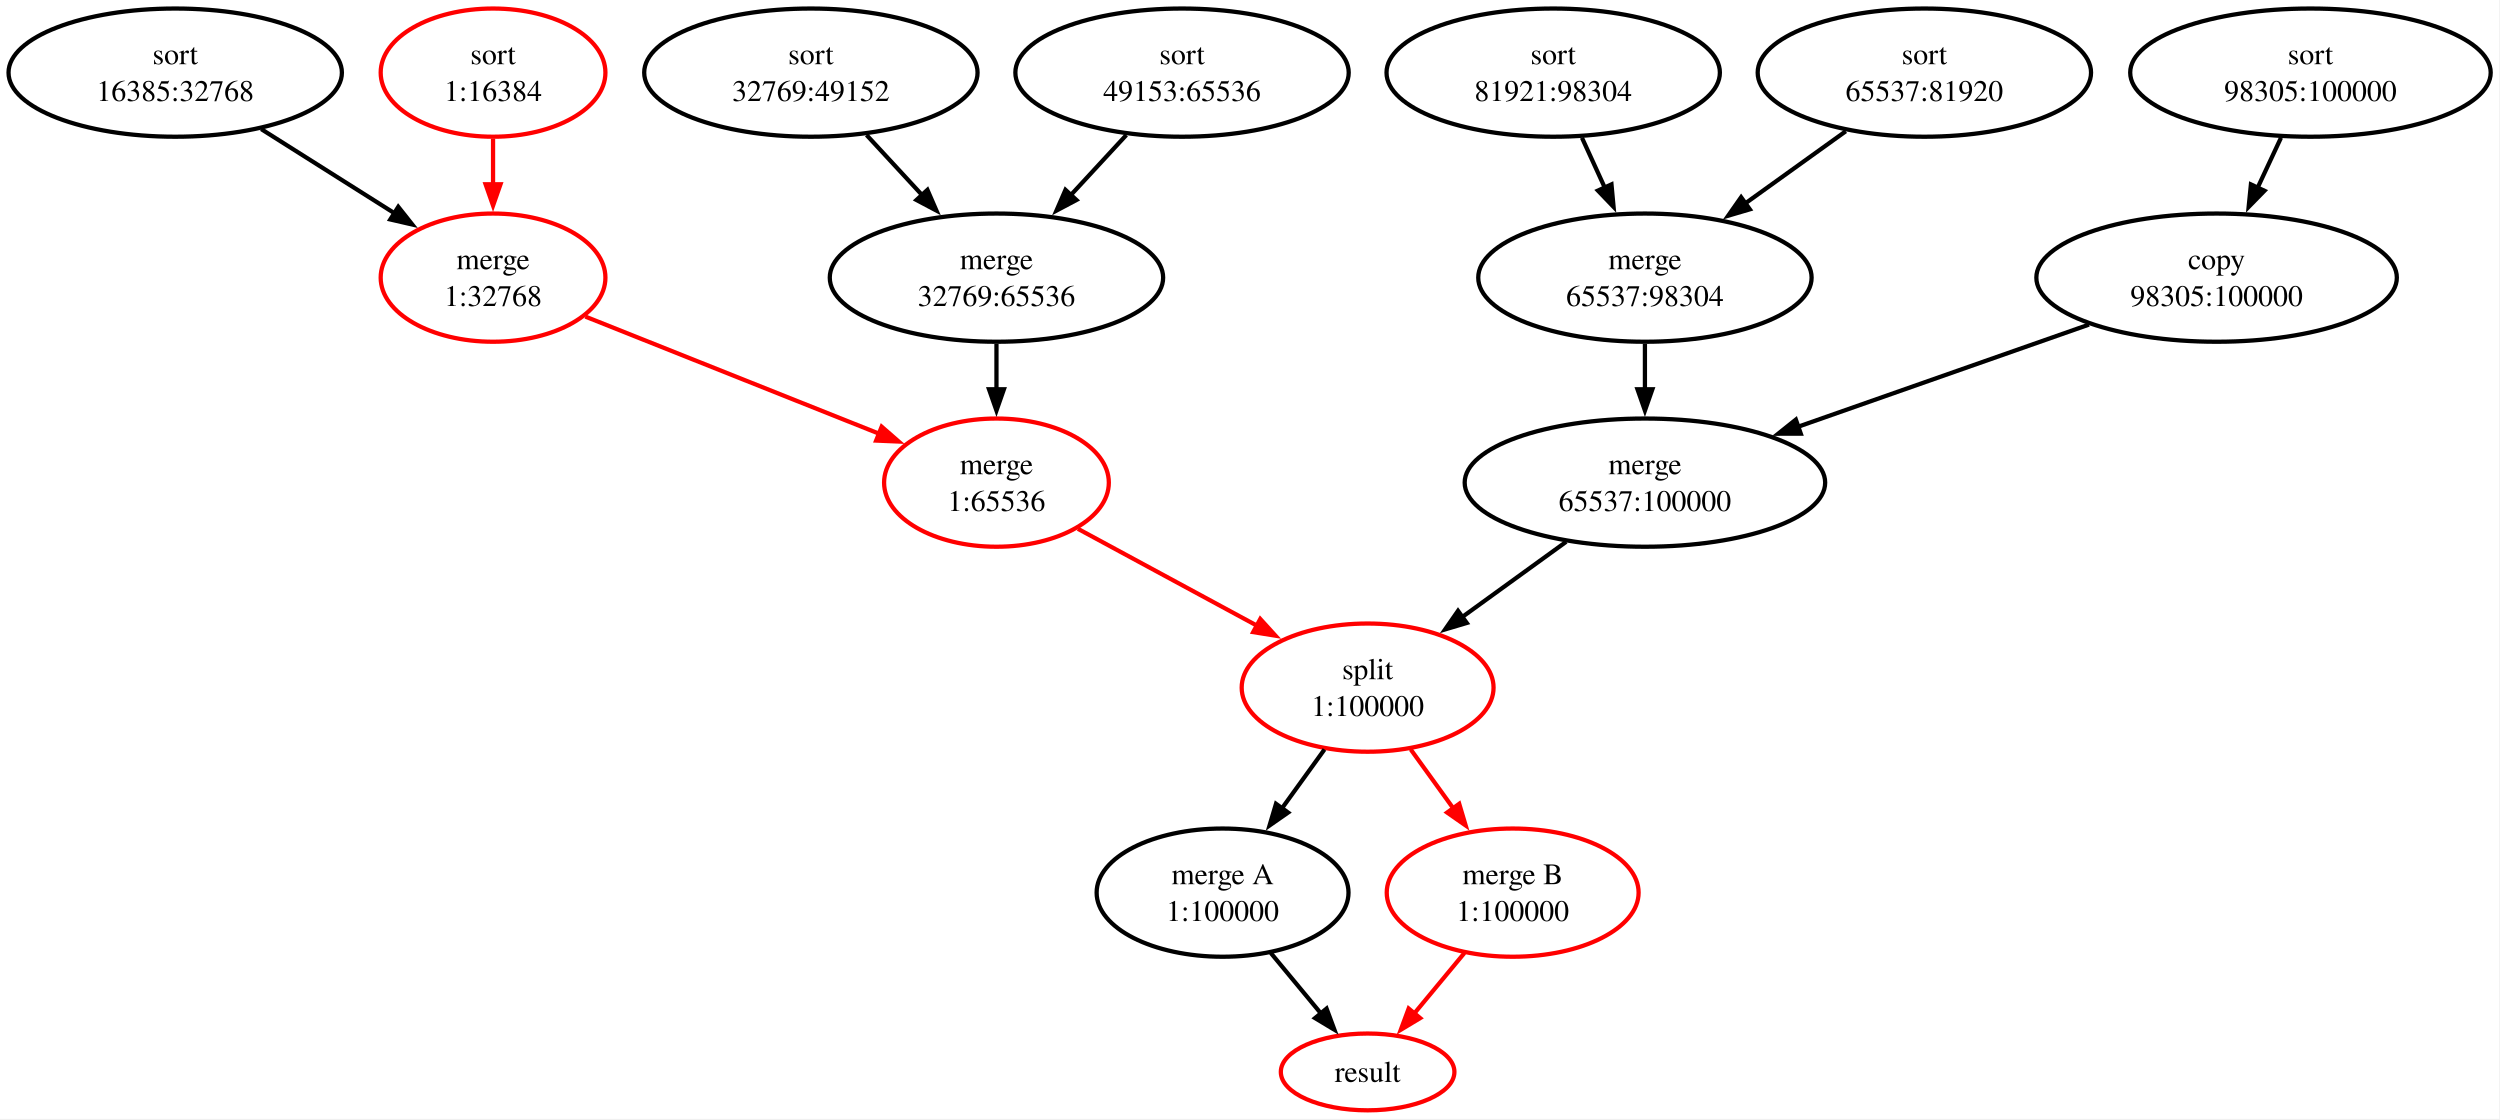
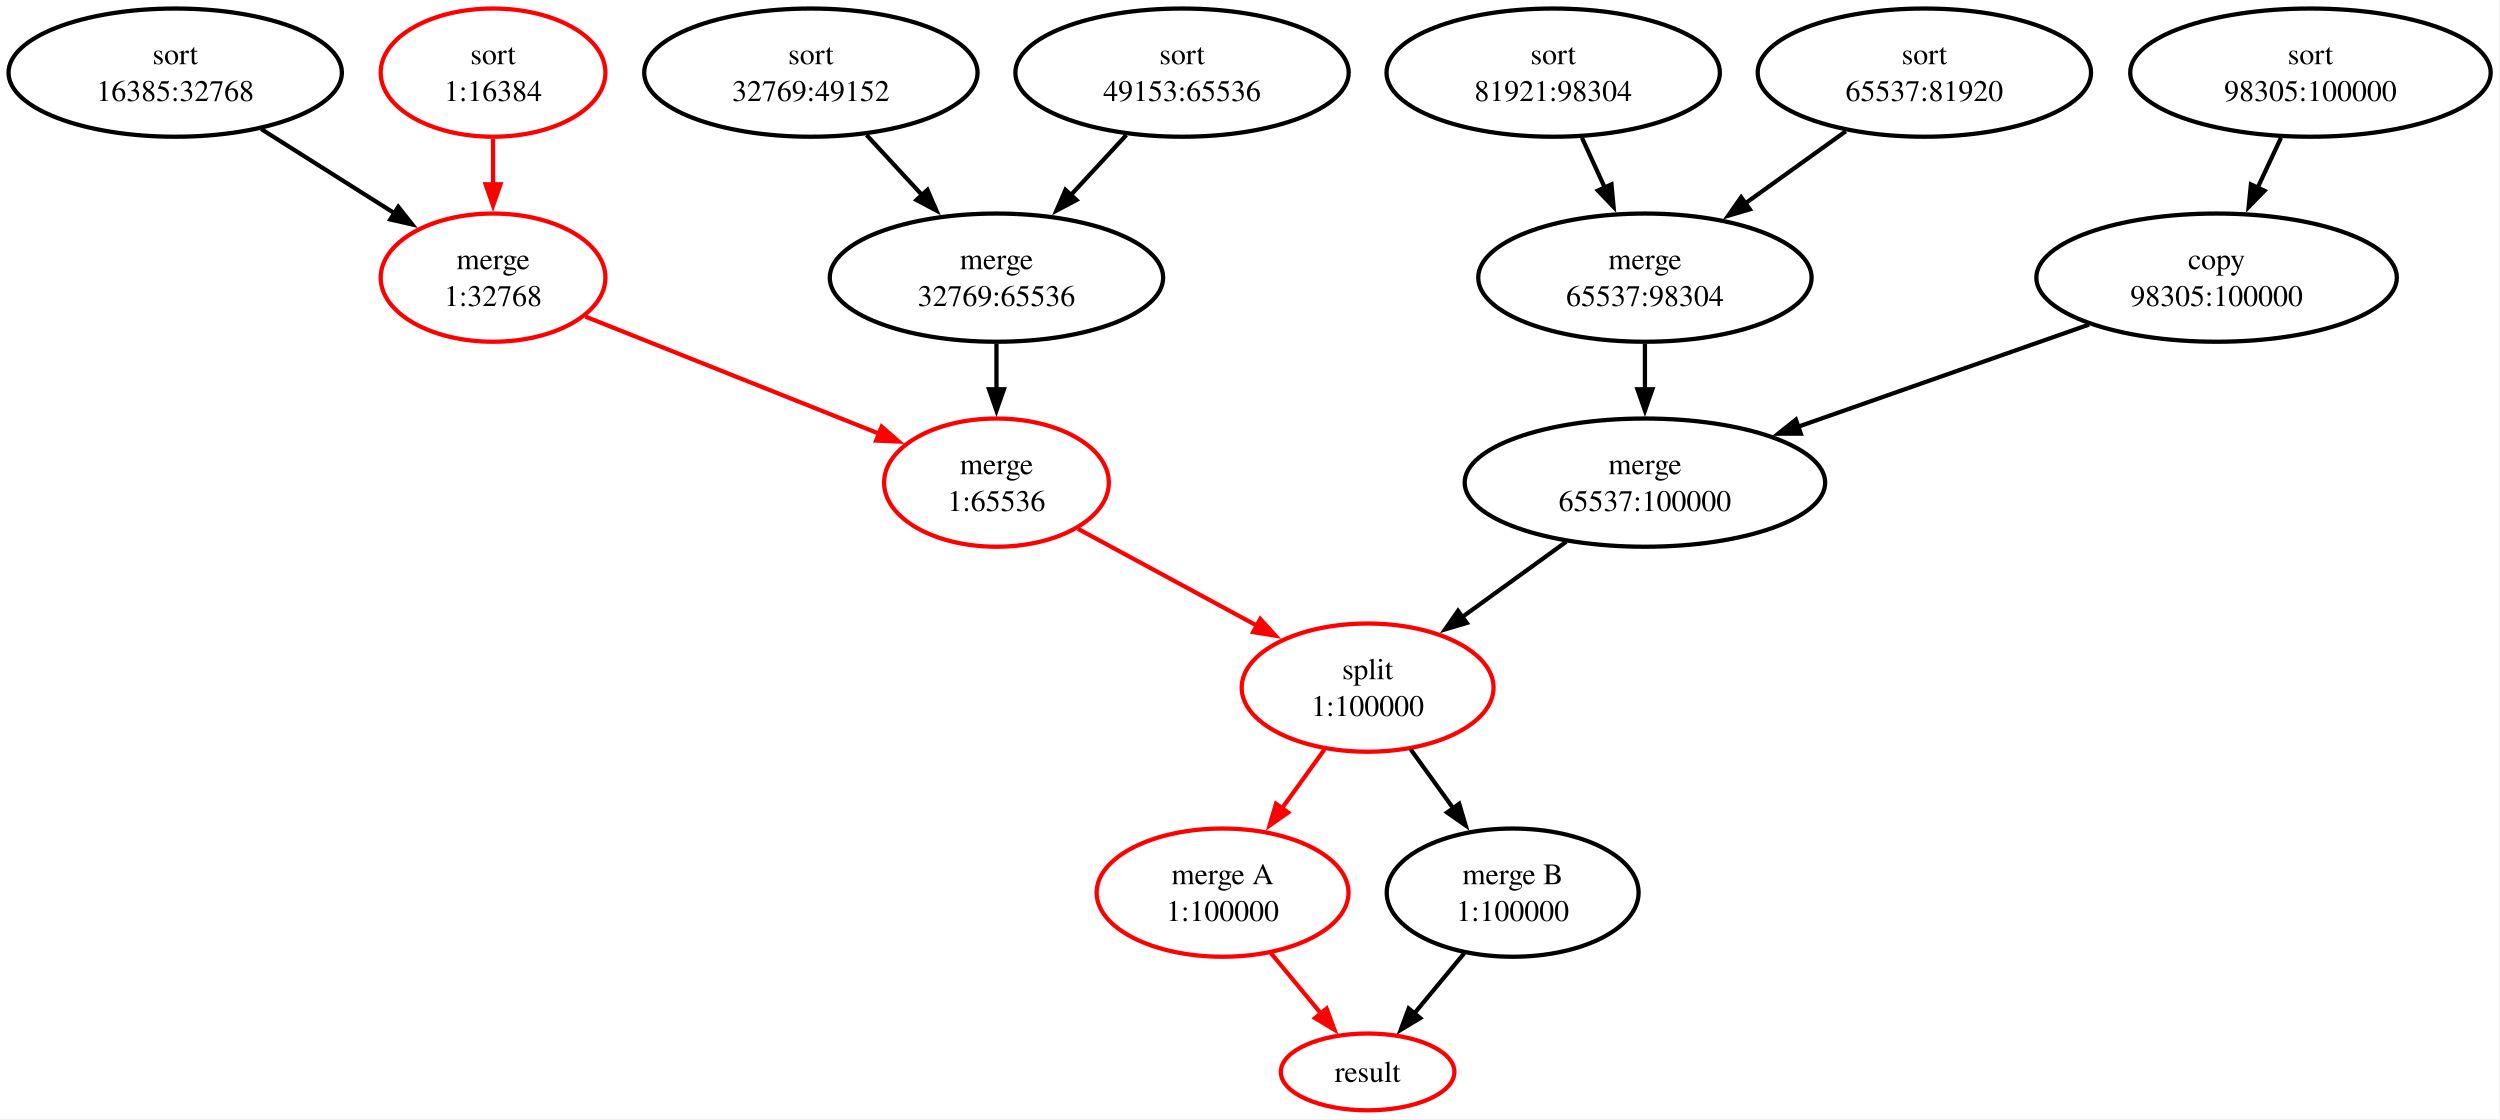
<svg xmlns="http://www.w3.org/2000/svg" width="1172pt" height="525pt" viewBox="0.00 0.00 1172.00 525.00">
  <g id="graph0" class="graph" transform="scale(1 1) rotate(0) translate(4 520.52)">
    <polygon fill="white" stroke="none" points="-4,4 -4,-520.52 1167.63,-520.52 1167.63,4 -4,4" />
    <g id="node1" class="node">
      <ellipse fill="none" stroke="red" stroke-width="2" cx="227.14" cy="-486.47" rx="52.68" ry="30.05" />
      <text xml:space="preserve" text-anchor="middle" x="227.14" y="-490.42" font-family="Times,serif" font-size="14.00">sort</text>
      <text xml:space="preserve" text-anchor="middle" x="227.14" y="-473.17" font-family="Times,serif" font-size="14.00">1:16384</text>
    </g>
    <g id="node8" class="node">
      <ellipse fill="none" stroke="red" stroke-width="2" cx="227.14" cy="-390.36" rx="52.68" ry="30.05" />
      <text xml:space="preserve" text-anchor="middle" x="227.14" y="-394.31" font-family="Times,serif" font-size="14.00">merge</text>
      <text xml:space="preserve" text-anchor="middle" x="227.14" y="-377.06" font-family="Times,serif" font-size="14.00">1:32768</text>
    </g>
    <g id="edge2" class="edge">
      <path fill="none" stroke="red" stroke-width="2" d="M227.14,-455.43C227.14,-448.58 227.14,-441.16 227.14,-433.89" />
      <polygon fill="red" stroke="red" stroke-width="2" points="230.64,-434.14 227.14,-424.14 223.64,-434.14 230.64,-434.14" />
    </g>
    <g id="node2" class="node">
      <ellipse fill="none" stroke="black" stroke-width="2" cx="78.14" cy="-486.47" rx="78.14" ry="30.05" />
      <text xml:space="preserve" text-anchor="middle" x="78.14" y="-490.42" font-family="Times,serif" font-size="14.00">sort</text>
      <text xml:space="preserve" text-anchor="middle" x="78.14" y="-473.17" font-family="Times,serif" font-size="14.00">16385:32768</text>
    </g>
    <g id="edge1" class="edge">
      <path fill="none" stroke="black" stroke-width="2" d="M118.46,-460C137.8,-447.79 161.07,-433.09 181.1,-420.44" />
      <polygon fill="black" stroke="black" stroke-width="2" points="182.71,-423.56 189.3,-415.26 178.97,-417.64 182.71,-423.56" />
    </g>
    <g id="node3" class="node">
      <ellipse fill="none" stroke="black" stroke-width="2" cx="376.14" cy="-486.47" rx="78.14" ry="30.05" />
      <text xml:space="preserve" text-anchor="middle" x="376.14" y="-490.42" font-family="Times,serif" font-size="14.00">sort</text>
      <text xml:space="preserve" text-anchor="middle" x="376.14" y="-473.17" font-family="Times,serif" font-size="14.00">32769:49152</text>
    </g>
    <g id="node9" class="node">
      <ellipse fill="none" stroke="black" stroke-width="2" cx="463.14" cy="-390.36" rx="78.14" ry="30.05" />
      <text xml:space="preserve" text-anchor="middle" x="463.14" y="-394.31" font-family="Times,serif" font-size="14.00">merge</text>
      <text xml:space="preserve" text-anchor="middle" x="463.14" y="-377.06" font-family="Times,serif" font-size="14.00">32769:65536</text>
    </g>
    <g id="edge3" class="edge">
      <path fill="none" stroke="black" stroke-width="2" d="M402.24,-457.23C410.41,-448.39 419.56,-438.49 428.24,-429.11" />
      <polygon fill="black" stroke="black" stroke-width="2" points="430.78,-431.52 435,-421.8 425.64,-426.77 430.78,-431.52" />
    </g>
    <g id="node4" class="node">
      <ellipse fill="none" stroke="black" stroke-width="2" cx="550.14" cy="-486.47" rx="78.14" ry="30.05" />
      <text xml:space="preserve" text-anchor="middle" x="550.14" y="-490.42" font-family="Times,serif" font-size="14.00">sort</text>
      <text xml:space="preserve" text-anchor="middle" x="550.14" y="-473.17" font-family="Times,serif" font-size="14.00">49153:65536</text>
    </g>
    <g id="edge4" class="edge">
      <path fill="none" stroke="black" stroke-width="2" d="M524.03,-457.23C515.86,-448.39 506.71,-438.49 498.03,-429.11" />
      <polygon fill="black" stroke="black" stroke-width="2" points="500.63,-426.77 491.27,-421.8 495.49,-431.52 500.63,-426.77" />
    </g>
    <g id="node5" class="node">
      <ellipse fill="none" stroke="black" stroke-width="2" cx="898.14" cy="-486.47" rx="78.14" ry="30.05" />
      <text xml:space="preserve" text-anchor="middle" x="898.14" y="-490.42" font-family="Times,serif" font-size="14.00">sort</text>
      <text xml:space="preserve" text-anchor="middle" x="898.14" y="-473.17" font-family="Times,serif" font-size="14.00">65537:81920</text>
    </g>
    <g id="node10" class="node">
      <ellipse fill="none" stroke="black" stroke-width="2" cx="767.14" cy="-390.36" rx="78.14" ry="30.05" />
      <text xml:space="preserve" text-anchor="middle" x="767.14" y="-394.31" font-family="Times,serif" font-size="14.00">merge</text>
      <text xml:space="preserve" text-anchor="middle" x="767.14" y="-377.06" font-family="Times,serif" font-size="14.00">65537:98304</text>
    </g>
    <g id="edge6" class="edge">
      <path fill="none" stroke="black" stroke-width="2" d="M861.3,-459C846.66,-448.49 829.65,-436.27 814.14,-425.13" />
      <polygon fill="black" stroke="black" stroke-width="2" points="816.32,-422.39 806.16,-419.4 812.24,-428.07 816.32,-422.39" />
    </g>
    <g id="node6" class="node">
      <ellipse fill="none" stroke="black" stroke-width="2" cx="724.14" cy="-486.47" rx="78.14" ry="30.05" />
      <text xml:space="preserve" text-anchor="middle" x="724.14" y="-490.42" font-family="Times,serif" font-size="14.00">sort</text>
      <text xml:space="preserve" text-anchor="middle" x="724.14" y="-473.17" font-family="Times,serif" font-size="14.00">81921:98304</text>
    </g>
    <g id="edge5" class="edge">
      <path fill="none" stroke="black" stroke-width="2" d="M737.62,-455.95C741.02,-448.51 744.74,-440.38 748.35,-432.48" />
      <polygon fill="black" stroke="black" stroke-width="2" points="751.46,-434.08 752.44,-423.53 745.1,-431.17 751.46,-434.08" />
    </g>
    <g id="node7" class="node">
      <ellipse fill="none" stroke="black" stroke-width="2" cx="1079.14" cy="-486.47" rx="84.5" ry="30.05" />
      <text xml:space="preserve" text-anchor="middle" x="1079.14" y="-490.42" font-family="Times,serif" font-size="14.00">sort</text>
      <text xml:space="preserve" text-anchor="middle" x="1079.14" y="-473.17" font-family="Times,serif" font-size="14.00">98305:100000</text>
    </g>
    <g id="node11" class="node">
      <ellipse fill="none" stroke="black" stroke-width="2" cx="1035.14" cy="-390.36" rx="84.5" ry="30.05" />
      <text xml:space="preserve" text-anchor="middle" x="1035.14" y="-394.31" font-family="Times,serif" font-size="14.00">copy</text>
      <text xml:space="preserve" text-anchor="middle" x="1035.14" y="-377.06" font-family="Times,serif" font-size="14.00">98305:100000</text>
    </g>
    <g id="edge7" class="edge">
      <path fill="none" stroke="black" stroke-width="2" d="M1065.33,-455.95C1061.85,-448.51 1058.05,-440.38 1054.36,-432.48" />
      <polygon fill="black" stroke="black" stroke-width="2" points="1057.58,-431.09 1050.17,-423.52 1051.23,-434.06 1057.58,-431.09" />
    </g>
    <g id="node12" class="node">
      <ellipse fill="none" stroke="red" stroke-width="2" cx="463.14" cy="-294.26" rx="52.68" ry="30.05" />
      <text xml:space="preserve" text-anchor="middle" x="463.14" y="-298.21" font-family="Times,serif" font-size="14.00">merge</text>
      <text xml:space="preserve" text-anchor="middle" x="463.14" y="-280.96" font-family="Times,serif" font-size="14.00">1:65536</text>
    </g>
-     <g id="edge8" class="edge">
+     <g id="edge9" class="edge">
      <path fill="none" stroke="red" stroke-width="2" d="M270.42,-372.1C309.18,-356.65 366.2,-333.91 408.17,-317.18" />
      <polygon fill="red" stroke="red" stroke-width="2" points="409.32,-320.49 417.31,-313.53 406.73,-313.98 409.32,-320.49" />
    </g>
-     <g id="edge9" class="edge">
+     <g id="edge8" class="edge">
      <path fill="none" stroke="black" stroke-width="2" d="M463.14,-359.33C463.14,-352.47 463.14,-345.06 463.14,-337.79" />
      <polygon fill="black" stroke="black" stroke-width="2" points="466.64,-338.04 463.14,-328.04 459.64,-338.04 466.64,-338.04" />
    </g>
    <g id="node13" class="node">
      <ellipse fill="none" stroke="black" stroke-width="2" cx="767.14" cy="-294.26" rx="84.5" ry="30.05" />
      <text xml:space="preserve" text-anchor="middle" x="767.14" y="-298.21" font-family="Times,serif" font-size="14.00">merge</text>
      <text xml:space="preserve" text-anchor="middle" x="767.14" y="-280.96" font-family="Times,serif" font-size="14.00">65537:100000</text>
    </g>
    <g id="edge10" class="edge">
      <path fill="none" stroke="black" stroke-width="2" d="M767.14,-359.33C767.14,-352.47 767.14,-345.06 767.14,-337.79" />
      <polygon fill="black" stroke="black" stroke-width="2" points="770.64,-338.04 767.14,-328.04 763.64,-338.04 770.64,-338.04" />
    </g>
    <g id="edge11" class="edge">
      <path fill="none" stroke="black" stroke-width="2" d="M975.32,-368.36C935.03,-354.21 881.66,-335.47 839.05,-320.51" />
      <polygon fill="black" stroke="black" stroke-width="2" points="840.21,-317.21 829.62,-317.2 837.9,-323.82 840.21,-317.21" />
    </g>
    <g id="node14" class="node">
      <ellipse fill="none" stroke="red" stroke-width="2" cx="637.14" cy="-198.16" rx="59.04" ry="30.05" />
      <text xml:space="preserve" text-anchor="middle" x="637.14" y="-202.11" font-family="Times,serif" font-size="14.00">split</text>
      <text xml:space="preserve" text-anchor="middle" x="637.14" y="-184.86" font-family="Times,serif" font-size="14.00">1:100000</text>
    </g>
-     <g id="edge13" class="edge">
+     <g id="edge12" class="edge">
      <path fill="none" stroke="red" stroke-width="2" d="M501.32,-272.61C526,-259.26 558.44,-241.72 585.42,-227.12" />
      <polygon fill="red" stroke="red" stroke-width="2" points="586.82,-230.35 593.95,-222.51 583.49,-224.19 586.82,-230.35" />
    </g>
-     <g id="edge12" class="edge">
+     <g id="edge13" class="edge">
      <path fill="none" stroke="black" stroke-width="2" d="M730.23,-266.55C714.96,-255.49 697.13,-242.58 681.18,-231.04" />
      <polygon fill="black" stroke="black" stroke-width="2" points="683.62,-228.48 673.47,-225.46 679.52,-234.16 683.62,-228.48" />
    </g>
    <g id="node15" class="node">
-       <ellipse fill="none" stroke="black" stroke-width="2" cx="569.14" cy="-102.05" rx="59.04" ry="30.05" />
+       <ellipse fill="none" stroke="red" stroke-width="2" cx="569.14" cy="-102.05" rx="59.04" ry="30.05" />
      <text xml:space="preserve" text-anchor="middle" x="569.14" y="-106" font-family="Times,serif" font-size="14.00">merge A</text>
      <text xml:space="preserve" text-anchor="middle" x="569.14" y="-88.75" font-family="Times,serif" font-size="14.00">1:100000</text>
    </g>
    <g id="edge14" class="edge">
-       <path fill="none" stroke="black" stroke-width="2" d="M616.92,-169.18C610.67,-160.53 603.68,-150.85 597.01,-141.62" />
-       <polygon fill="black" stroke="black" stroke-width="2" points="599.86,-139.6 591.17,-133.54 594.19,-143.7 599.86,-139.6" />
+       <path fill="none" stroke="red" stroke-width="2" d="M616.92,-169.18C610.67,-160.53 603.68,-150.85 597.01,-141.62" />
+       <polygon fill="red" stroke="red" stroke-width="2" points="599.86,-139.6 591.17,-133.54 594.19,-143.7 599.86,-139.6" />
    </g>
    <g id="node16" class="node">
-       <ellipse fill="none" stroke="red" stroke-width="2" cx="705.14" cy="-102.05" rx="59.04" ry="30.05" />
+       <ellipse fill="none" stroke="black" stroke-width="2" cx="705.14" cy="-102.05" rx="59.04" ry="30.05" />
      <text xml:space="preserve" text-anchor="middle" x="705.14" y="-106" font-family="Times,serif" font-size="14.00">merge B</text>
      <text xml:space="preserve" text-anchor="middle" x="705.14" y="-88.75" font-family="Times,serif" font-size="14.00">1:100000</text>
    </g>
    <g id="edge15" class="edge">
-       <path fill="none" stroke="red" stroke-width="2" d="M657.35,-169.18C663.6,-160.53 670.59,-150.85 677.26,-141.62" />
-       <polygon fill="red" stroke="red" stroke-width="2" points="680.08,-143.7 683.1,-133.54 674.41,-139.6 680.08,-143.7" />
+       <path fill="none" stroke="black" stroke-width="2" d="M657.35,-169.18C663.6,-160.53 670.59,-150.85 677.26,-141.62" />
+       <polygon fill="black" stroke="black" stroke-width="2" points="680.08,-143.7 683.1,-133.54 674.41,-139.6 680.08,-143.7" />
    </g>
    <g id="node17" class="node">
      <ellipse fill="none" stroke="red" stroke-width="2" cx="637.14" cy="-18" rx="40.69" ry="18" />
      <text xml:space="preserve" text-anchor="middle" x="637.14" y="-13.32" font-family="Times,serif" font-size="14.00">result</text>
    </g>
+     <g id="edge17" class="edge">
+       <path fill="none" stroke="red" stroke-width="2" d="M591.78,-73.73C599.33,-64.62 607.73,-54.48 615.23,-45.44" />
+       <polygon fill="red" stroke="red" stroke-width="2" points="617.89,-47.71 621.58,-37.77 612.5,-43.24 617.89,-47.71" />
+     </g>
    <g id="edge16" class="edge">
-       <path fill="none" stroke="black" stroke-width="2" d="M591.78,-73.73C599.33,-64.62 607.73,-54.48 615.23,-45.44" />
-       <polygon fill="black" stroke="black" stroke-width="2" points="617.89,-47.71 621.58,-37.77 612.5,-43.24 617.89,-47.71" />
-     </g>
-     <g id="edge17" class="edge">
-       <path fill="none" stroke="red" stroke-width="2" d="M682.49,-73.73C674.94,-64.62 666.54,-54.48 659.04,-45.44" />
-       <polygon fill="red" stroke="red" stroke-width="2" points="661.77,-43.24 652.69,-37.77 656.38,-47.71 661.77,-43.24" />
+       <path fill="none" stroke="black" stroke-width="2" d="M682.49,-73.73C674.94,-64.62 666.54,-54.48 659.04,-45.44" />
+       <polygon fill="black" stroke="black" stroke-width="2" points="661.77,-43.24 652.69,-37.77 656.38,-47.71 661.77,-43.24" />
    </g>
  </g>
</svg>
